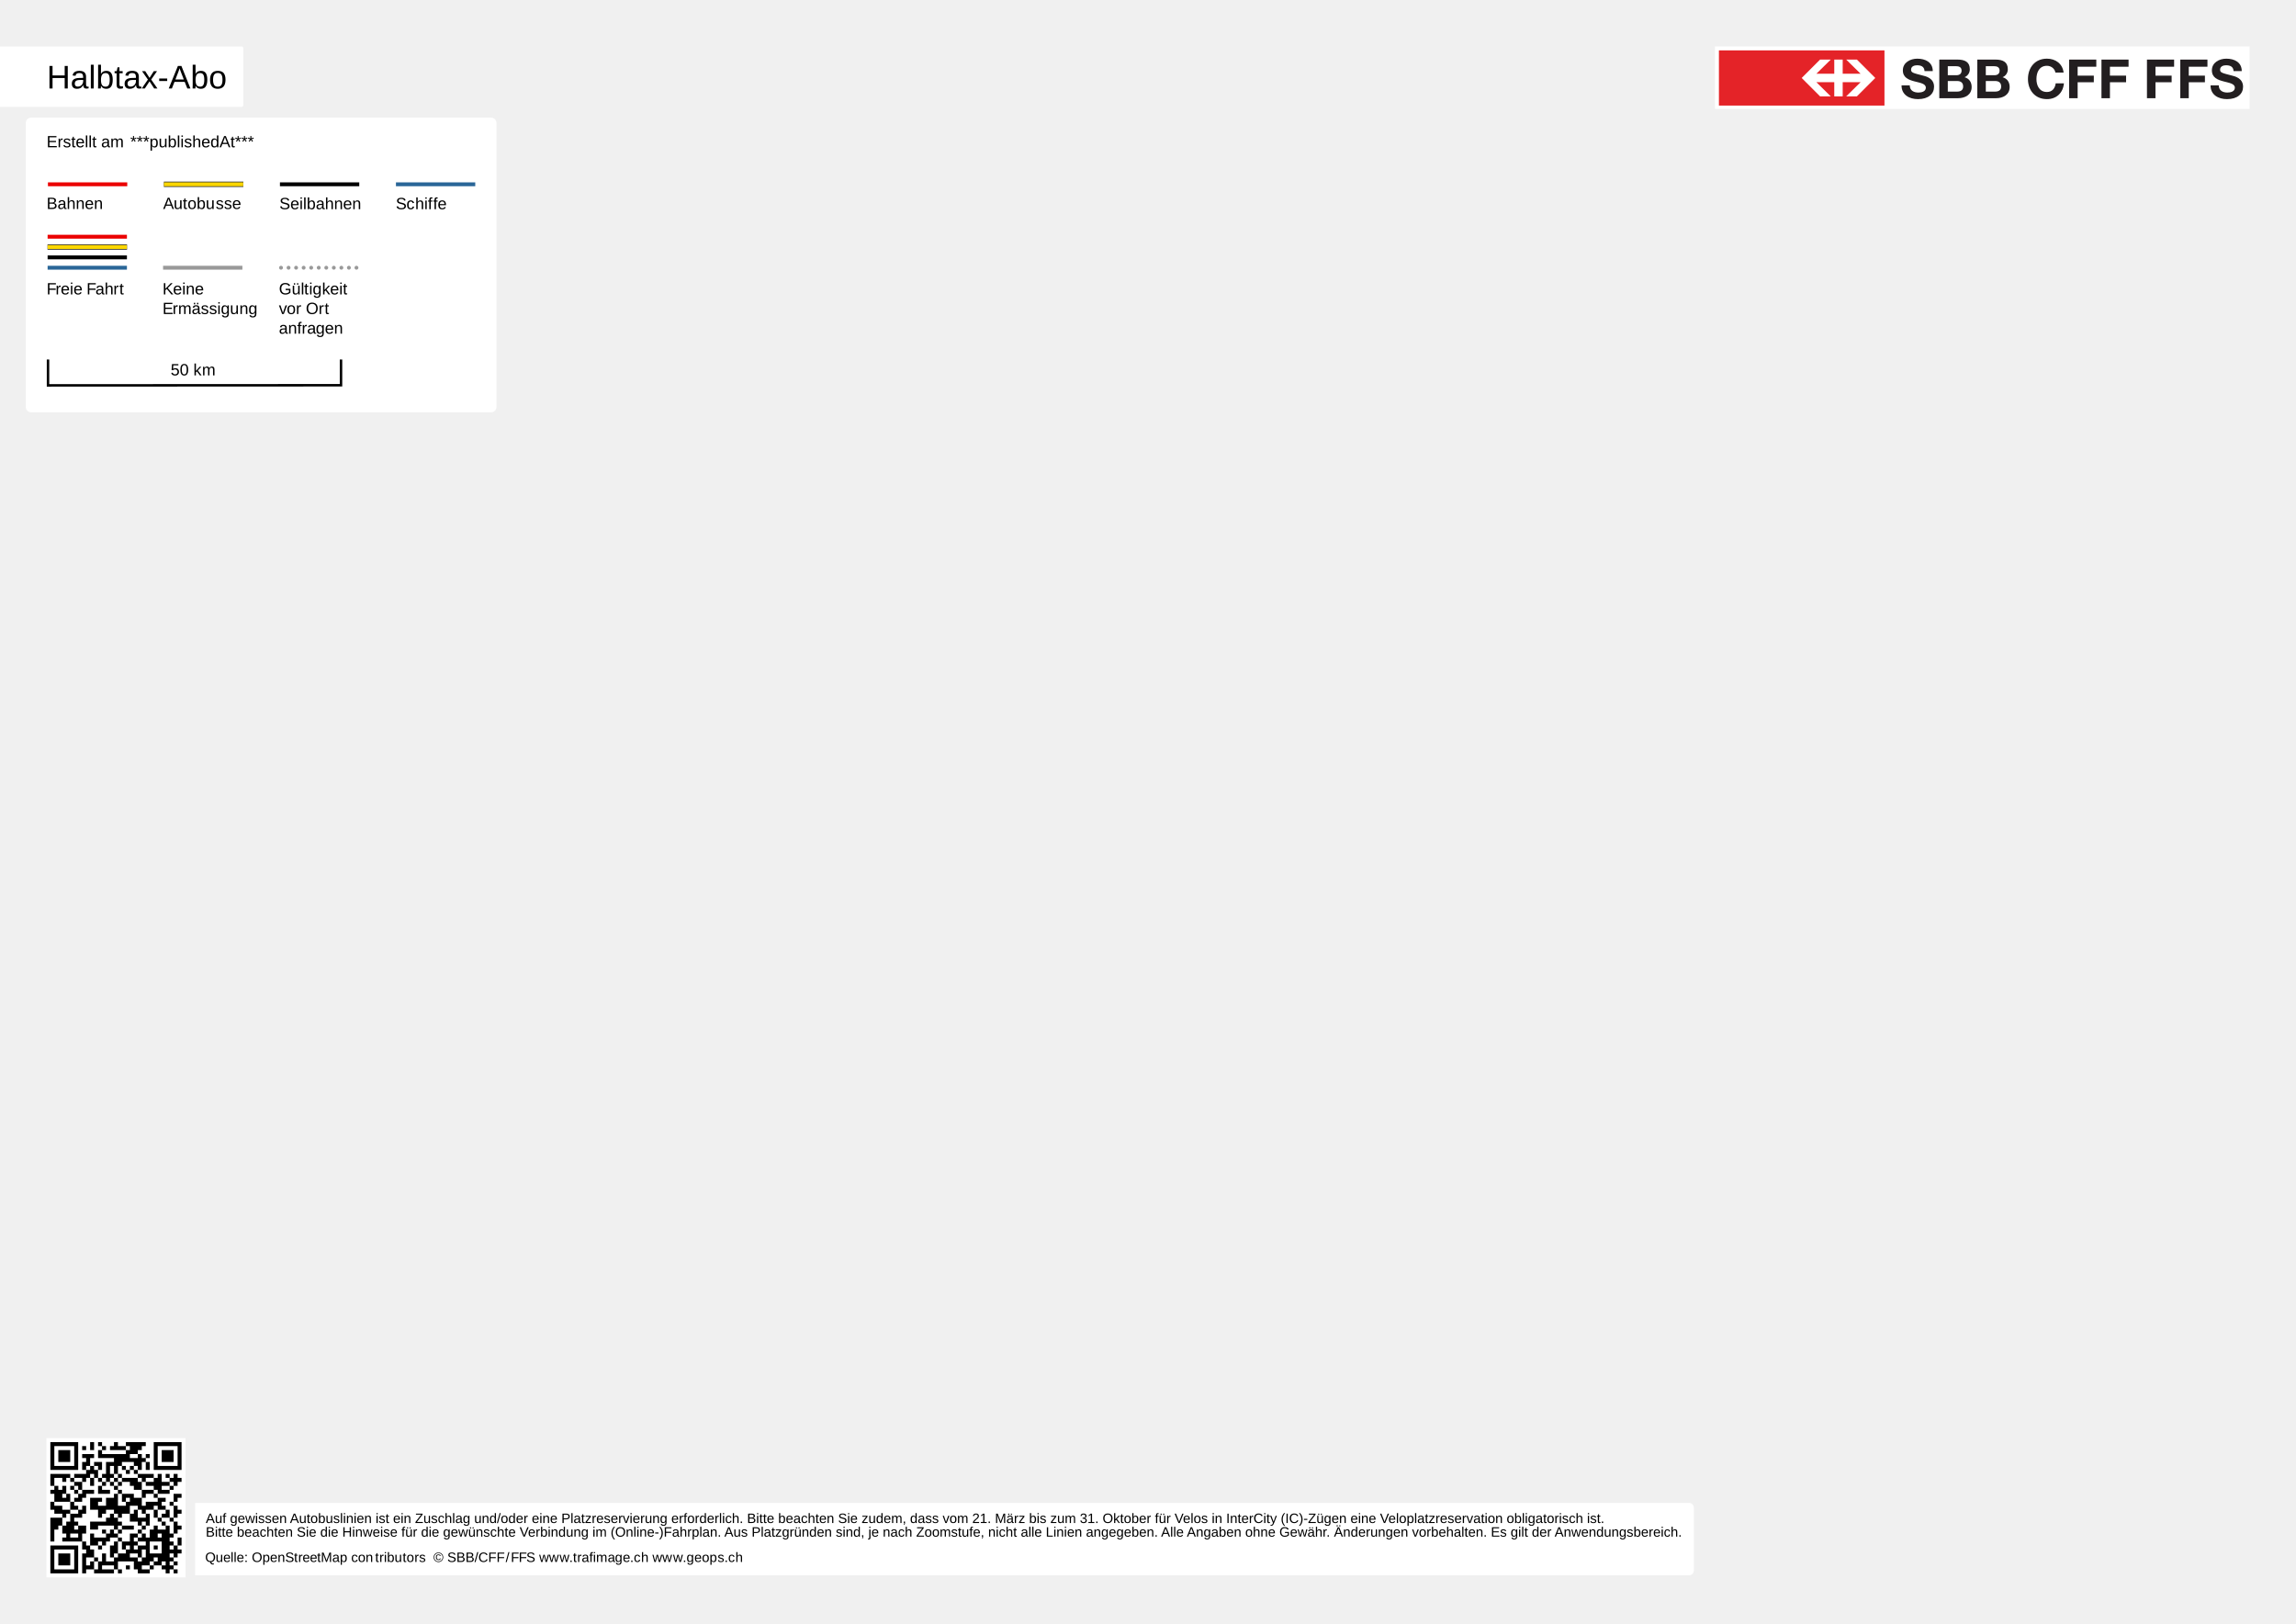
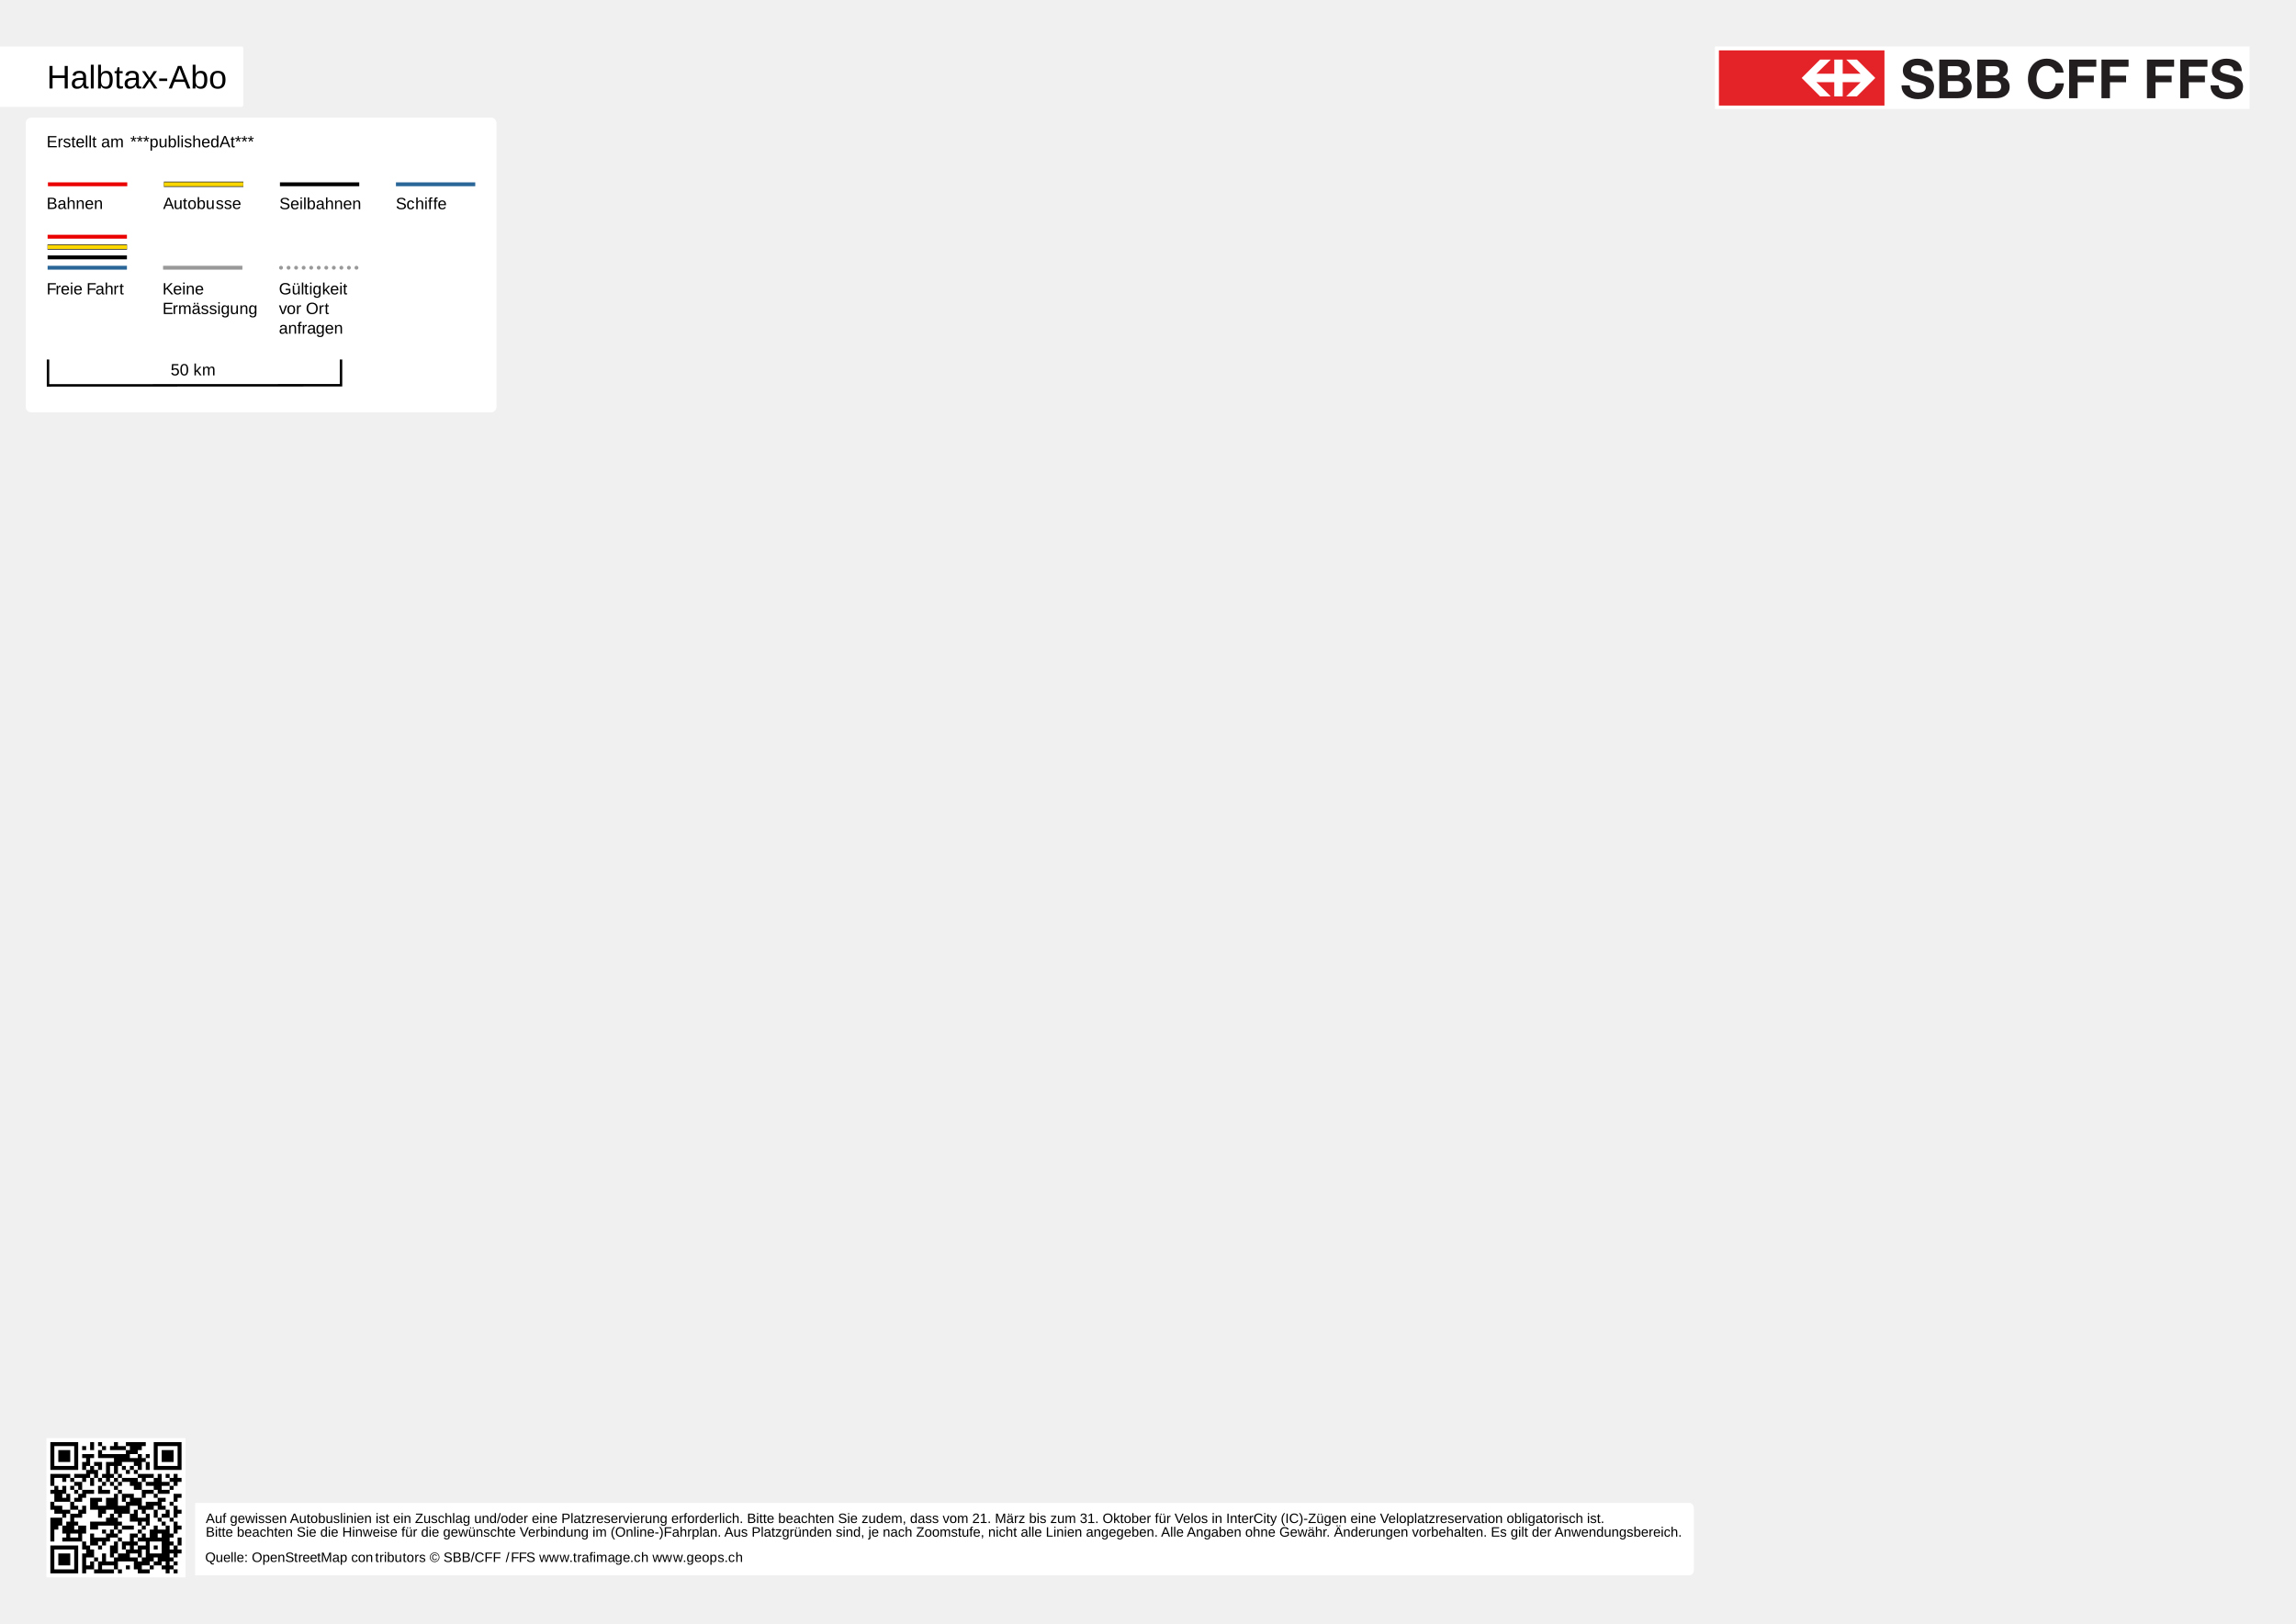
<svg xmlns="http://www.w3.org/2000/svg" id="a4" width="297mm" height="210mm" version="1.1" viewBox="0 0 841.89 595.276">
  <path id="rect2" d="M0 0h841.89v595.276H0z" style="fill:none;stroke-width:0" />
  <g id="rand" transform="translate(-1.5)">
    <path id="rect1034" d="M73.058 551h547.88c.91 0 1.646.816 1.646 1.823v22.881c0 1.007-.737 1.823-1.646 1.823H73.058Z" style="fill:#fff;stroke-width:0" />
-     <text xml:space="preserve" id="text20852" x="76.944" y="558.357" style="font-size:5px;line-height:1;font-family:SBBWeb-Roman,&quot;SBB Web&quot;,Arial,&quot;SBB Web&quot;">
+     <text id="text20852" x="76.944" y="558.357" xml:space="preserve" style="font-size:5px;line-height:1;font-family:SBBWeb-Roman,&quot;SBB Web&quot;,Arial,&quot;SBB Web&quot;">
      <tspan id="tspan20850" x="76.944" y="558.357" style="stroke-width:.75">Auf gewissen Autobuslinien ist ein Zuschlag und/oder eine Platzreservierung erforderlich. Bitte beachten Sie zudem, dass vom 21. März bis zum 31. Oktober für Velos in InterCity (IC)-Zügen eine Veloplatzreservation obligatorisch ist.</tspan>
      <tspan id="tspan20854" x="76.944" y="563.357" style="stroke-width:.75">Bitte beachten Sie die Hinweise für die gewünschte Verbindung im (Online-)Fahrplan. Aus Platzgründen sind, je nach Zoomstufe, nicht alle Linien angegeben. Alle Angaben ohne Gewähr. Änderungen vorbehalten. Es gilt der Anwendungsbereich.</tspan>
    </text>
    <text id="text493" x="76.722" y="572.645" style="font-size:5px;font-family:SBBWeb-Roman,&quot;SBB Web&quot;,Arial,&quot;SBB Web&quot;;isolation:isolate">
      <tspan id="tspan411" x="76.722" y="572.645" style="letter-spacing:.007em">Q</tspan>
      <tspan id="tspan413" x="80.555" y="572.645" style="letter-spacing:-0em">u</tspan>
      <tspan id="tspan415" x="83.335" y="572.645" style="letter-spacing:.003em">e</tspan>
      <tspan id="tspan417" x="86.034" y="572.645" style="letter-spacing:-0em">ll</tspan>
      <tspan id="tspan419" x="88.255" y="572.645" style="letter-spacing:.02em">e</tspan>
      <tspan id="tspan421" x="91.041" y="572.645" style="letter-spacing:0em">: OpenS</tspan>
      <tspan id="tspan423" x="109.289" y="572.645" style="letter-spacing:-.008em">t</tspan>
      <tspan id="tspan425" x="110.822" y="572.645" style="letter-spacing:-.014em">r</tspan>
      <tspan id="tspan427" x="112.416" y="572.645">e</tspan>
      <tspan id="tspan429" x="115.101" y="572.645" style="letter-spacing:-.008em">e</tspan>
      <tspan id="tspan431" x="117.748" y="572.645" style="letter-spacing:-0em">tMap con</tspan>
      <tspan id="tspan433" x="139.048" y="572.645" style="letter-spacing:-.008em">t</tspan>
      <tspan id="tspan435" x="140.582" y="572.645" style="letter-spacing:.002em">r</tspan>
      <tspan id="tspan437" x="142.257" y="572.645">ibu</tspan>
      <tspan id="tspan439" x="149.113" y="572.645" style="letter-spacing:-.022em">t</tspan>
      <tspan id="tspan441" x="150.575" y="572.645">o</tspan>
      <tspan id="tspan443" x="153.446" y="572.645" style="letter-spacing:.006em">r</tspan>
-       <tspan xml:space="preserve" id="tspan445" x="155.14" y="572.645">s  © SBB/CFF</tspan>
+       <tspan id="tspan445" x="155.14" y="572.645" xml:space="preserve">s © SBB/CFF</tspan>
      <tspan id="tspan447" x="186.916" y="572.645" style="letter-spacing:.046em">/</tspan>
      <tspan id="tspan449" x="188.812" y="572.645">F</tspan>
      <tspan id="tspan451" x="191.683" y="572.645" style="letter-spacing:-.018em">F</tspan>
      <tspan id="tspan453" x="194.466" y="572.645" style="letter-spacing:0em">S ww</tspan>
      <tspan id="tspan455" x="206.673" y="572.645" style="letter-spacing:-.052em">w</tspan>
      <tspan id="tspan457" x="210.201" y="572.645" style="letter-spacing:0em">.</tspan>
      <tspan id="tspan459" x="211.59" y="572.645" style="letter-spacing:-.008em">t</tspan>
      <tspan id="tspan461" x="213.124" y="572.645" style="letter-spacing:-.004em">r</tspan>
      <tspan id="tspan463" x="214.771" y="572.645">aﬁm</tspan>
      <tspan id="tspan465" x="224.312" y="572.645" style="letter-spacing:-.004em">a</tspan>
      <tspan id="tspan467" x="226.978" y="572.645" style="letter-spacing:-.001em">g</tspan>
      <tspan id="tspan469" x="229.845" y="572.645" style="letter-spacing:-.008em">e</tspan>
      <tspan id="tspan471" x="232.492" y="572.645">.</tspan>
      <tspan id="tspan473" x="233.88" y="572.645" style="letter-spacing:-.004em">c</tspan>
      <tspan id="tspan475" x="236.548" y="572.645">h ww</tspan>
      <tspan id="tspan477" x="248.296" y="572.645" style="letter-spacing:-.052em">w</tspan>
      <tspan id="tspan479" x="251.825" y="572.645" style="letter-spacing:0em">.</tspan>
      <tspan id="tspan481" x="253.214" y="572.645" style="letter-spacing:-.001em">g</tspan>
      <tspan id="tspan483" x="256.08" y="572.645">eop</tspan>
      <tspan id="tspan485" x="264.601" y="572.645" style="letter-spacing:-.003em">s</tspan>
      <tspan id="tspan487" x="267.088" y="572.645">.</tspan>
      <tspan id="tspan489" x="268.478" y="572.645" style="letter-spacing:-.004em">c</tspan>
      <tspan id="tspan491" x="271.146" y="572.645">h</tspan>
    </text>
  </g>
  <g id="qr-code">
    <path id="rect23865" d="M17.008 527.244h51.024v51.024H17.008z" style="fill:#fff;stroke-width:0" />
    <path id="path23867" d="M18.466 528.702h1.458v1.458h-1.458zm1.458 0h1.457v1.458h-1.457zm1.457 0h1.458v1.458h-1.458zm1.458 0h1.458v1.458h-1.458zm1.458 0h1.458v1.458h-1.458zm1.458 0h1.458v1.458h-1.458zm1.458 0h1.457v1.458h-1.457zm5.83 0h1.459v1.458h-1.458zm2.917 0h1.457v1.458H35.96zm5.83 0h1.459v1.458H41.79zm4.374 0h1.458v1.458h-1.458zm1.458 0h1.458v1.458h-1.458zm1.458 0h1.458v1.458H49.08zm1.458 0h1.458v1.458h-1.458Zm1.458 0h1.457v1.458h-1.457zm4.373 0h1.458v1.458h-1.458zm1.458 0h1.458v1.458h-1.458zm1.458 0h1.457v1.458h-1.457Zm1.457 0H62.2v1.458h-1.458zm1.458 0h1.458v1.458H62.2zm1.458 0h1.458v1.458h-1.458zm1.458 0h1.458v1.458h-1.458zm-46.65 1.458h1.458v1.458h-1.458zm8.747 0h1.457v1.458h-1.457zm2.915 0h1.458v1.458h-1.458zm2.916 0h1.458v1.458h-1.458zm4.373 0h1.458v1.458h-1.458zm2.916 0h1.458v1.458h-1.458zm1.458 0h1.458v1.458H41.79zm1.458 0h1.457v1.458H43.25zm1.457 0h1.458v1.458h-1.458zm2.916 0h1.458v1.458h-1.458zm1.458 0h1.458v1.458H49.08zm1.458 0h1.458v1.458h-1.458Zm5.831 0h1.458v1.458h-1.458zm8.747 0h1.458v1.458h-1.458zm-46.65 1.458h1.458v1.457h-1.458zm2.915 0h1.458v1.457h-1.458zm1.458 0h1.458v1.457h-1.458zm1.458 0h1.458v1.457h-1.458zm2.916 0h1.457v1.457h-1.457zm8.747 0h1.457v1.457H35.96zm10.204 0h1.458v1.457h-1.458zm1.458 0h1.458v1.457h-1.458zm1.458 0h1.458v1.457H49.08zm7.289 0h1.458v1.457h-1.458zm2.916 0h1.457v1.457h-1.457Zm1.457 0H62.2v1.457h-1.458zm1.458 0h1.458v1.457H62.2zm2.916 0h1.458v1.457h-1.458zm-46.65 1.457h1.458v1.458h-1.458zm2.915 0h1.458v1.458h-1.458zm1.458 0h1.458v1.458h-1.458zm1.458 0h1.458v1.458h-1.458zm2.916 0h1.457v1.458h-1.457zm2.915 0h1.458v1.458h-1.458zm1.458 0h1.458v1.458h-1.458zm1.458 0h1.458v1.458h-1.458zm2.916 0h1.457v1.458H35.96zm1.457 0h1.458v1.458h-1.458zm1.458 0h1.458v1.458h-1.458zm1.458 0h1.458v1.458h-1.458zm1.458 0h1.458v1.458H41.79zm1.458 0h1.457v1.458H43.25zm1.457 0h1.458v1.458h-1.458zm1.458 0h1.458v1.458h-1.458zm4.374 0h1.458v1.458h-1.458Zm2.915 0h1.458v1.458h-1.458zm2.916 0h1.458v1.458h-1.458zm2.916 0h1.457v1.458h-1.457Zm1.457 0H62.2v1.458h-1.458zm1.458 0h1.458v1.458H62.2zm2.916 0h1.458v1.458h-1.458zm-46.65 1.458h1.458v1.458h-1.458zm2.915 0h1.458v1.458h-1.458zm1.458 0h1.458v1.458h-1.458zm1.458 0h1.458v1.458h-1.458zm2.916 0h1.457v1.458h-1.457zm4.373 0h1.458v1.458h-1.458zm10.205 0h1.458v1.458H41.79zm1.458 0h1.457v1.458H43.25zm1.457 0h1.458v1.458h-1.458zm1.458 0h1.458v1.458h-1.458zm1.458 0h1.458v1.458h-1.458zm1.458 0h1.458v1.458H49.08zm1.458 0h1.458v1.458h-1.458Zm1.458 0h1.457v1.458h-1.457zm4.373 0h1.458v1.458h-1.458zm2.916 0h1.457v1.458h-1.457Zm1.457 0H62.2v1.458h-1.458zm1.458 0h1.458v1.458H62.2zm2.916 0h1.458v1.458h-1.458Zm-46.65 1.458h1.458v1.458h-1.458zm8.747 0h1.457v1.458h-1.457zm2.915 0h1.458v1.458h-1.458zm1.458 0h1.458v1.458h-1.458zm2.916 0h1.458v1.458h-1.458Zm1.458 0h1.457v1.458H35.96zm2.915 0h1.458v1.458h-1.458zm1.458 0h1.458v1.458h-1.458zm1.458 0h1.458v1.458H41.79zm1.458 0h1.457v1.458H43.25zm5.83 0h1.459v1.458H49.08zm1.459 0h1.458v1.458h-1.458Zm2.915 0h1.458v1.458h-1.458zm2.916 0h1.458v1.458h-1.458zm8.747 0h1.458v1.458h-1.458zm-46.65 1.458h1.458v1.458h-1.458zm1.458 0h1.457v1.458h-1.457zm1.457 0h1.458v1.458h-1.458zm1.458 0h1.458v1.458h-1.458zm1.458 0h1.458v1.458h-1.458zm1.458 0h1.458v1.458h-1.458zm1.458 0h1.457v1.458h-1.457zm2.915 0h1.458v1.458h-1.458zm2.916 0h1.458v1.458h-1.458zm2.916 0h1.457v1.458H35.96zm2.915 0h1.458v1.458h-1.458zm2.916 0h1.458v1.458H41.79zm2.915 0h1.458v1.458h-1.458zm2.916 0h1.458v1.458h-1.458zm2.916 0h1.458v1.458h-1.458Zm2.915 0h1.458v1.458h-1.458zm2.916 0h1.458v1.458h-1.458zm1.458 0h1.458v1.458h-1.458zm1.458 0h1.457v1.458h-1.457Zm1.457 0H62.2v1.458h-1.458zm1.458 0h1.458v1.458H62.2zm1.458 0h1.458v1.458h-1.458zm1.458 0h1.458v1.458h-1.458zm-33.53 1.458h1.458v1.457h-1.458zm1.458 0h1.458v1.457h-1.458zm1.458 0h1.458v1.457h-1.458Zm4.373 0h1.458v1.457h-1.458zm2.916 0h1.458v1.457H41.79zm4.373 0h1.458v1.457h-1.458zm2.916 0h1.458v1.457H49.08zm-30.614 1.457h1.458v1.458h-1.458zm1.458 0h1.457v1.458h-1.457zm1.457 0h1.458v1.458h-1.458zm1.458 0h1.458v1.458h-1.458zm1.458 0h1.458v1.458h-1.458zm2.916 0h1.457v1.458h-1.457zm1.457 0h1.458v1.458H28.67zm1.458 0h1.458v1.458h-1.458zm1.458 0h1.458v1.458h-1.458zm2.916 0h1.458v1.458h-1.458Zm2.915 0h1.458v1.458h-1.458zm1.458 0h1.458v1.458h-1.458zm1.458 0h1.458v1.458h-1.458zm2.916 0h1.457v1.458H43.25zm7.289 0h1.458v1.458h-1.458Zm1.458 0h1.457v1.458h-1.457zm1.457 0h1.458v1.458h-1.458zm1.458 0h1.458v1.458h-1.458zm2.916 0h1.458v1.458h-1.458zm2.915 0H62.2v1.458h-1.458zm2.916 0h1.458v1.458h-1.458zm-45.192 1.458h1.458v1.458h-1.458zm4.373 0h1.458v1.458h-1.458zm2.916 0h1.458v1.458h-1.458zm4.373 0h1.458v1.458h-1.458zm2.916 0h1.458v1.458h-1.458zm2.916 0h1.457v1.458H35.96zm2.915 0h1.458v1.458h-1.458zm2.916 0h1.458v1.458H41.79zm2.915 0h1.458v1.458h-1.458zm1.458 0h1.458v1.458h-1.458zm1.458 0h1.458v1.458h-1.458zm1.458 0h1.458v1.458H49.08zm2.916 0h1.457v1.458h-1.457zm4.373 0h1.458v1.458h-1.458zm1.458 0h1.458v1.458h-1.458zm4.373 0h1.458v1.458H62.2zm1.458 0h1.458v1.458h-1.458zm1.458 0h1.458v1.458h-1.458zm-46.65 1.458h1.458v1.458h-1.458zm8.747 0h1.457v1.458h-1.457zm1.457 0h1.458v1.458H28.67zm4.374 0h1.458v1.458h-1.458zm4.373 0h1.458v1.458h-1.458zm2.916 0h1.458v1.458h-1.458zm2.916 0h1.457v1.458H43.25zm4.373 0h1.458v1.458h-1.458zm1.458 0h1.458v1.458H49.08zm1.458 0h1.458v1.458h-1.458Zm2.915 0h1.458v1.458h-1.458zm1.458 0h1.458v1.458h-1.458zm1.458 0h1.458v1.458h-1.458zm1.458 0h1.458v1.458h-1.458zm1.458 0h1.457v1.458h-1.457Zm1.457 0H62.2v1.458h-1.458zm2.916 0h1.458v1.458h-1.458zm-43.734 1.458h1.457v1.458h-1.457zm2.915 0h1.458v1.458h-1.458zm2.916 0h1.458v1.458h-1.458zm2.915 0h1.458v1.458H28.67zm7.29 0h1.457v1.458H35.96zm5.83 0h1.459v1.458H41.79zm7.29 0h1.458v1.458H49.08zm1.458 0h1.458v1.458h-1.458Zm5.831 0h1.458v1.458h-1.458zm1.458 0h1.458v1.458h-1.458zm4.373 0h1.458v1.458H62.2zm-43.734 1.458h1.458v1.458h-1.458zm1.458 0h1.457v1.458h-1.457zm1.457 0h1.458v1.458h-1.458zm1.458 0h1.458v1.458h-1.458zm4.374 0h1.457v1.458h-1.457zm2.915 0h1.458v1.458h-1.458zm1.458 0h1.458v1.458h-1.458zm1.458 0h1.458v1.458h-1.458zm2.916 0h1.457v1.458H35.96zm1.457 0h1.458v1.458h-1.458zm1.458 0h1.458v1.458h-1.458zm4.374 0h1.457v1.458H43.25zm8.747 0h1.457v1.458h-1.457zm1.457 0h1.458v1.458h-1.458zm1.458 0h1.458v1.458h-1.458zm2.916 0h1.458v1.458h-1.458zm1.458 0h1.457v1.458h-1.457Zm1.457 0H62.2v1.458h-1.458zm-40.818 1.458h1.457v1.457h-1.457zm1.457 0h1.458v1.457h-1.458zm2.916 0h1.458v1.457h-1.458zm4.373 0h1.458v1.457H28.67zm1.458 0h1.458v1.457h-1.458zm11.663 0h1.458v1.457H41.79zm2.915 0h1.458v1.457h-1.458zm1.458 0h1.458v1.457h-1.458zm1.458 0h1.458v1.457h-1.458zm4.374 0h1.457v1.457h-1.457zm4.373 0h1.458v1.457h-1.458zm7.29 0h1.457v1.457h-1.458zm1.457 0h1.458v1.457h-1.458zm-45.192 1.457h1.457v1.458h-1.457zm1.457 0h1.458v1.458h-1.458zm1.458 0h1.458v1.458h-1.458zm1.458 0h1.458v1.458h-1.458zm2.916 0h1.457v1.458h-1.457zm1.457 0h1.458v1.458H28.67zm4.374 0h1.458v1.458h-1.458zm1.458 0h1.458v1.458h-1.458Zm1.458 0h1.457v1.458H35.96zm2.915 0h1.458v1.458h-1.458zm1.458 0h1.458v1.458h-1.458zm1.458 0h1.458v1.458H41.79zm2.915 0h1.458v1.458h-1.458zm2.916 0h1.458v1.458h-1.458zm1.458 0h1.458v1.458H49.08zm1.458 0h1.458v1.458h-1.458Zm7.289 0h1.458v1.458h-1.458zm1.458 0h1.457v1.458h-1.457Zm4.373 0h1.458v1.458h-1.458zm-45.192 1.458h1.458v1.458h-1.458zm7.289 0h1.458v1.458h-1.458zm7.289 0h1.458v1.458h-1.458zm1.458 0h1.458v1.458h-1.458Zm4.373 0h1.458v1.458h-1.458zm1.458 0h1.458v1.458h-1.458zm1.458 0h1.458v1.458H41.79zm4.373 0h1.458v1.458h-1.458zm1.458 0h1.458v1.458h-1.458zm1.458 0h1.458v1.458H49.08zm1.458 0h1.458v1.458h-1.458Zm2.915 0h1.458v1.458h-1.458zm1.458 0h1.458v1.458h-1.458zm1.458 0h1.458v1.458h-1.458zm1.458 0h1.458v1.458h-1.458zm4.373 0h1.458v1.458H62.2Zm-43.734 1.458h1.458v1.458h-1.458zm1.458 0h1.457v1.458h-1.457zm1.457 0h1.458v1.458h-1.458zm4.374 0h1.458v1.458h-1.458zm1.458 0h1.457v1.458h-1.457zm2.915 0h1.458v1.458h-1.458zm2.916 0h1.458v1.458h-1.458zm1.458 0h1.458v1.458h-1.458Zm1.458 0h1.457v1.458H35.96zm1.457 0h1.458v1.458h-1.458zm1.458 0h1.458v1.458h-1.458zm1.458 0h1.458v1.458h-1.458zm1.458 0h1.458v1.458H41.79zm1.458 0h1.457v1.458H43.25zm1.457 0h1.458v1.458h-1.458zm1.458 0h1.458v1.458h-1.458zm4.374 0h1.458v1.458h-1.458Zm1.458 0h1.457v1.458h-1.457zm1.457 0h1.458v1.458h-1.458zm1.458 0h1.458v1.458h-1.458zm2.916 0h1.458v1.458h-1.458zm1.458 0h1.457v1.458h-1.457Zm4.373 0h1.458v1.458h-1.458zm-43.734 1.458h1.457v1.458h-1.457zm1.457 0h1.458v1.458h-1.458zm1.458 0h1.458v1.458h-1.458zm1.458 0h1.458v1.458h-1.458zm4.373 0h1.458v1.458H28.67zm1.458 0h1.458v1.458h-1.458zm5.832 0h1.457v1.458H35.96zm1.457 0h1.458v1.458h-1.458zm4.374 0h1.458v1.458H41.79zm1.458 0h1.457v1.458H43.25zm1.457 0h1.458v1.458h-1.458zm1.458 0h1.458v1.458h-1.458zm2.916 0h1.458v1.458H49.08zm2.916 0h1.457v1.458h-1.457zm4.373 0h1.458v1.458h-1.458zm4.373 0H62.2v1.458h-1.458zm2.916 0h1.458v1.458h-1.458zm1.458 0h1.458v1.458h-1.458zm-42.277 1.458h1.458v1.457h-1.458zm2.916 0h1.458v1.457h-1.458zm1.458 0h1.457v1.457h-1.457zm1.457 0h1.458v1.457H28.67zm7.29 0h1.457v1.457H35.96zm4.373 0h1.458v1.457h-1.458zm2.916 0h1.457v1.457H43.25zm4.373 0h1.458v1.457h-1.458zm1.458 0h1.458v1.457H49.08zm4.373 0h1.458v1.457h-1.458zm2.916 0h1.458v1.457h-1.458zm2.916 0h1.457v1.457h-1.457Zm1.457 0H62.2v1.457h-1.458zm2.916 0h1.458v1.457h-1.458zM18.466 556.4h1.458v1.458h-1.458zm1.458 0h1.457v1.458h-1.457zm1.457 0h1.458v1.458h-1.458zm4.374 0h1.458v1.458h-1.458zm13.12 0h1.458v1.458h-1.458zm1.458 0h1.458v1.458h-1.458zm1.458 0h1.458v1.458H41.79zm5.831 0h1.458v1.458h-1.458zm1.458 0h1.458v1.458H49.08zm1.458 0h1.458v1.458h-1.458Zm1.458 0h1.457v1.458h-1.457zm1.457 0h1.458v1.458h-1.458zm4.374 0h1.458v1.458h-1.458zm4.373 0h1.458v1.458H62.2zm-43.734 1.458h1.458v1.458h-1.458zm1.458 0h1.457v1.458h-1.457zm1.457 0h1.458v1.458h-1.458zm2.916 0h1.458v1.458h-1.458zm1.458 0h1.458v1.458h-1.458zm1.458 0h1.457v1.458h-1.457zm5.83 0h1.459v1.458h-1.458zm1.459 0h1.458v1.458h-1.458Zm1.458 0h1.457v1.458H35.96zm1.457 0h1.458v1.458h-1.458zm1.458 0h1.458v1.458h-1.458zm1.458 0h1.458v1.458h-1.458zm1.458 0h1.458v1.458H41.79zm1.458 0h1.457v1.458H43.25zm7.289 0h1.458v1.458h-1.458Zm2.915 0h1.458v1.458h-1.458zm5.832 0h1.457v1.458h-1.457Zm4.373 0h1.458v1.458h-1.458zm-45.192 1.458h1.458v1.458h-1.458zm1.458 0h1.457v1.458h-1.457zm2.915 0h1.458v1.458h-1.458zm1.458 0h1.458v1.458h-1.458zm1.458 0h1.458v1.458h-1.458zm2.915 0h1.458v1.458H28.67zm1.458 0h1.458v1.458h-1.458zm2.916 0h1.458v1.458h-1.458zm1.458 0h1.458v1.458h-1.458Zm7.289 0h1.458v1.458H41.79zm2.915 0h1.458v1.458h-1.458zm1.458 0h1.458v1.458h-1.458zm1.458 0h1.458v1.458h-1.458zm4.374 0h1.457v1.458h-1.457zm4.373 0h1.458v1.458h-1.458zm4.373 0H62.2v1.458h-1.458zm2.916 0h1.458v1.458h-1.458zm1.458 0h1.458v1.458h-1.458zm-46.65 1.458h1.458v1.458h-1.458zm4.373 0h1.458v1.458h-1.458zm1.458 0h1.458v1.458h-1.458zm1.458 0h1.458v1.458h-1.458zm1.458 0h1.457v1.458h-1.457zm1.457 0h1.458v1.458H28.67zm1.458 0h1.458v1.458h-1.458zm7.29 0h1.457v1.458h-1.458zm2.915 0h1.458v1.458h-1.458zm2.916 0h1.457v1.458H43.25zm7.289 0h1.458v1.458h-1.458Zm4.373 0h1.458v1.458h-1.458zm1.458 0h1.458v1.458h-1.458zm1.458 0h1.458v1.458h-1.458zm1.458 0h1.457v1.458h-1.457Zm1.457 0H62.2v1.458h-1.458zm2.916 0h1.458v1.458h-1.458zm-45.192 1.458h1.458v1.458h-1.458zm5.831 0h1.458v1.458h-1.458zm4.373 0h1.458v1.458H28.67zm4.374 0h1.458v1.458h-1.458zm5.831 0h1.458v1.458h-1.458zm1.458 0h1.458v1.458h-1.458zm1.458 0h1.458v1.458H41.79zm5.831 0h1.458v1.458h-1.458zm1.458 0h1.458v1.458H49.08zm2.916 0h1.457v1.458h-1.457zm2.915 0h1.458v1.458h-1.458zm1.458 0h1.458v1.458h-1.458zm2.916 0h1.457v1.458h-1.457Zm1.457 0H62.2v1.458h-1.458zm1.458 0h1.458v1.458H62.2zm-43.734 1.458h1.458v1.457h-1.458zm4.373 0h1.458v1.457h-1.458zm1.458 0h1.458v1.457h-1.458zm1.458 0h1.458v1.457h-1.458zm1.458 0h1.457v1.457h-1.457zm1.457 0h1.458v1.457H28.67zm4.374 0h1.458v1.457h-1.458zm1.458 0h1.458v1.457h-1.458Zm1.458 0h1.457v1.457H35.96zm1.457 0h1.458v1.457h-1.458zm1.458 0h1.458v1.457h-1.458zm4.374 0h1.457v1.457H43.25zm4.373 0h1.458v1.457h-1.458zm2.916 0h1.458v1.457h-1.458Zm1.458 0h1.457v1.457h-1.457zm1.457 0h1.458v1.457h-1.458zm1.458 0h1.458v1.457h-1.458zm1.458 0h1.458v1.457h-1.458zm1.458 0h1.458v1.457h-1.458zm1.458 0h1.457v1.457h-1.457Zm1.457 0H62.2v1.457h-1.458zm4.374 0h1.458v1.457h-1.458zm-34.988 1.457h1.458v1.458h-1.458zm2.916 0h1.458v1.458h-1.458zm1.458 0h1.458v1.458h-1.458Zm2.915 0h1.458v1.458h-1.458zm4.374 0h1.458v1.458H41.79zm2.915 0h1.458v1.458h-1.458zm1.458 0h1.458v1.458h-1.458zm1.458 0h1.458v1.458h-1.458zm1.458 0h1.458v1.458H49.08zm4.373 0h1.458v1.458h-1.458zm5.832 0h1.457v1.458h-1.457Zm1.457 0H62.2v1.458h-1.458zm1.458 0h1.458v1.458H62.2zm2.916 0h1.458v1.458h-1.458zm-46.65 1.458h1.458v1.458h-1.458zm1.458 0h1.457v1.458h-1.457zm1.457 0h1.458v1.458h-1.458zm1.458 0h1.458v1.458h-1.458zm1.458 0h1.458v1.458h-1.458zm1.458 0h1.458v1.458h-1.458zm1.458 0h1.457v1.458h-1.457zm2.915 0h1.458v1.458h-1.458zm1.458 0h1.458v1.458h-1.458zm4.374 0h1.457v1.458H35.96zm4.373 0h1.458v1.458h-1.458zm1.458 0h1.458v1.458H41.79zm2.915 0h1.458v1.458h-1.458zm2.916 0h1.458v1.458h-1.458zm2.916 0h1.458v1.458h-1.458Zm1.458 0h1.457v1.458h-1.457zm1.457 0h1.458v1.458h-1.458zm2.916 0h1.458v1.458h-1.458zm2.916 0h1.457v1.458h-1.457Zm1.457 0H62.2v1.458h-1.458zm2.916 0h1.458v1.458h-1.458zm-45.192 1.458h1.458v1.458h-1.458zm8.747 0h1.457v1.458h-1.457zm4.373 0h1.458v1.458h-1.458zm1.458 0h1.458v1.458h-1.458zm7.289 0h1.458v1.458h-1.458zm1.458 0h1.458v1.458H41.79zm4.373 0h1.458v1.458h-1.458zm1.458 0h1.458v1.458h-1.458zm1.458 0h1.458v1.458H49.08zm1.458 0h1.458v1.458h-1.458Zm2.915 0h1.458v1.458h-1.458zm5.832 0h1.457v1.458h-1.457Zm1.457 0H62.2v1.458h-1.458zm1.458 0h1.458v1.458H62.2zm1.458 0h1.458v1.458h-1.458zm1.458 0h1.458v1.458h-1.458zm-46.65 1.458h1.458v1.458h-1.458zm2.915 0h1.458v1.458h-1.458zm1.458 0h1.458v1.458h-1.458zm1.458 0h1.458v1.458h-1.458zm2.916 0h1.457v1.458h-1.457zm2.915 0h1.458v1.458h-1.458zm1.458 0h1.458v1.458h-1.458zm1.458 0h1.458v1.458h-1.458zm4.373 0h1.458v1.458h-1.458zm2.916 0h1.458v1.458h-1.458zm2.916 0h1.457v1.458H43.25zm1.457 0h1.458v1.458h-1.458zm1.458 0h1.458v1.458h-1.458zm4.374 0h1.458v1.458h-1.458Zm2.915 0h1.458v1.458h-1.458zm1.458 0h1.458v1.458h-1.458zm1.458 0h1.458v1.458h-1.458zm1.458 0h1.458v1.458h-1.458zm1.458 0h1.457v1.458h-1.457Zm1.457 0H62.2v1.458h-1.458zm2.916 0h1.458v1.458h-1.458zm-45.192 1.458h1.458v1.457h-1.458zm2.915 0h1.458v1.457h-1.458zm1.458 0h1.458v1.457h-1.458zm1.458 0h1.458v1.457h-1.458zm2.916 0h1.457v1.457h-1.457zm2.915 0h1.458v1.457h-1.458zm4.374 0h1.458v1.457h-1.458Zm2.915 0h1.458v1.457h-1.458zm4.374 0h1.458v1.457H41.79zm1.458 0h1.457v1.457H43.25zm1.457 0h1.458v1.457h-1.458zm1.458 0h1.458v1.457h-1.458zm1.458 0h1.458v1.457h-1.458zm1.458 0h1.458v1.457H49.08zm2.916 0h1.457v1.457h-1.457zm1.457 0h1.458v1.457h-1.458zm1.458 0h1.458v1.457h-1.458zm2.916 0h1.458v1.457h-1.458zm1.458 0h1.457v1.457h-1.457Zm1.457 0H62.2v1.457h-1.458zm1.458 0h1.458v1.457H62.2zm-43.734 1.457h1.458v1.458h-1.458zm2.915 0h1.458v1.458h-1.458zm1.458 0h1.458v1.458h-1.458zm1.458 0h1.458v1.458h-1.458zm2.916 0h1.457v1.458h-1.457zm2.915 0h1.458v1.458h-1.458zm2.916 0h1.458v1.458h-1.458zm2.916 0h1.457v1.458H35.96zm1.457 0h1.458v1.458h-1.458zm1.458 0h1.458v1.458h-1.458zm1.458 0h1.458v1.458h-1.458zm1.458 0h1.458v1.458H41.79zm7.289 0h1.458v1.458H49.08zm1.458 0h1.458v1.458h-1.458Zm1.458 0h1.457v1.458h-1.457zm1.457 0h1.458v1.458h-1.458zm2.916 0h1.458v1.458h-1.458zm1.458 0h1.458v1.458h-1.458zm2.915 0H62.2v1.458h-1.458zm2.916 0h1.458v1.458h-1.458zm-45.192 1.458h1.458v1.458h-1.458zm8.747 0h1.457v1.458h-1.457zm2.915 0h1.458v1.458h-1.458zm1.458 0h1.458v1.458h-1.458zm1.458 0h1.458v1.458h-1.458zm2.916 0h1.457v1.458H35.96zm5.83 0h1.459v1.458H41.79zm4.374 0h1.458v1.458h-1.458zm2.916 0h1.458v1.458H49.08zm1.458 0h1.458v1.458h-1.458Zm4.373 0h1.458v1.458h-1.458zm4.374 0h1.457v1.458h-1.457Zm1.457 0H62.2v1.458h-1.458zm1.458 0h1.458v1.458H62.2zm-43.734 1.458h1.458v1.458h-1.458zm1.458 0h1.457v1.458h-1.457zm1.457 0h1.458v1.458h-1.458zm1.458 0h1.458v1.458h-1.458zm1.458 0h1.458v1.458h-1.458zm1.458 0h1.458v1.458h-1.458zm1.458 0h1.457v1.458h-1.457zm2.915 0h1.458v1.458h-1.458zm4.374 0h1.458v1.458h-1.458Zm1.458 0h1.457v1.458H35.96zm1.457 0h1.458v1.458h-1.458zm1.458 0h1.458v1.458h-1.458zm1.458 0h1.458v1.458h-1.458zm2.916 0h1.457v1.458H43.25zm7.289 0h1.458v1.458h-1.458Zm1.458 0h1.457v1.458h-1.457zm1.457 0h1.458v1.458h-1.458zm7.29 0H62.2v1.458h-1.458zm2.915 0h1.458v1.458h-1.458z" style="stroke-width:0" />
  </g>
  <g id="sbb">
    <path id="rect22814" d="M628.838 17.008h196.044v22.94H628.838z" style="fill:#fff;stroke-width:0" />
    <path id="rect397399" d="M630.289 18.258h192.107v20.659H630.289z" style="fill:#fff;stroke-width:0" />
    <path id="path2879" d="M630.289 38.704h60.702V18.47h-60.702v20.234Z" style="fill:#e42328;stroke-width:0" />
    <path id="path2881" d="M666.02 27.039h6.563v-5.196h3.092v5.196h6.563l-5.28-5.196h3.918l6.745 6.744-6.745 6.745h-3.921l5.28-5.196h-6.56v5.196h-3.092v-5.196h-6.563l5.28 5.196h-3.916l-6.745-6.744 6.745-6.745h3.917" style="fill:#fff;stroke-width:0" />
    <path id="path2883" d="M697.255 31.303c-.039 3.492 2.896 5.04 6.03 5.04 3.848 0 5.891-1.944 5.891-4.544 0-3.211-3.173-3.866-4.205-4.122-3.55-.914-4.224-1.053-4.224-2.142 0-1.19 1.149-1.606 2.143-1.606 1.487 0 2.698.435 2.796 2.142h3.015c0-3.272-2.717-4.56-5.672-4.56-2.559 0-5.296 1.388-5.296 4.285 0 2.658 2.122 3.471 4.226 4.025 2.082.555 4.203.814 4.203 2.34 0 1.448-1.666 1.766-2.757 1.766-1.666 0-3.133-.735-3.133-2.62" style="fill:#221e20;stroke-width:0" />
    <path id="path2885" d="M714.21 24.264h2.916c1.11 0 2.143.277 2.143 1.626 0 1.19-.814 1.686-1.904 1.686h-3.154v-3.312Zm-3.113 11.74h6.862c2.559 0 5-1.229 5-4.105 0-1.765-.875-3.094-2.6-3.59a3.106 3.106 0 0 0 1.925-2.956c0-2.637-1.825-3.51-4.523-3.51h-6.664v14.162Zm3.114-6.307h3.39c1.329 0 2.241.577 2.241 2.024 0 1.466-1.07 1.864-2.3 1.864h-3.33" style="fill:#221e20;fill-rule:evenodd;stroke-width:0" />
    <path id="path2887" d="M728.148 24.264h2.916c1.11 0 2.142.277 2.142 1.626 0 1.19-.813 1.686-1.904 1.686h-3.154v-3.312Zm-3.113 11.74h6.861c2.56 0 4.998-1.229 4.998-4.105 0-1.765-.872-3.094-2.598-3.59a3.106 3.106 0 0 0 1.923-2.956c0-2.637-1.823-3.51-4.52-3.51h-6.664v14.162Zm3.115-6.307h3.39c1.33 0 2.242.577 2.242 2.024 0 1.466-1.07 1.864-2.3 1.864h-3.331" style="fill:#221e20;fill-rule:evenodd;stroke-width:0" />
    <path id="path2889" d="M756.674 26.603c-.377-3.272-2.994-5.096-6.108-5.096-4.384 0-6.961 3.273-6.961 7.476 0 4.086 2.577 7.359 6.96 7.359 3.472 0 5.91-2.26 6.228-5.792h-3.016c-.237 1.865-1.308 3.173-3.211 3.173-2.797 0-3.85-2.38-3.85-4.74 0-2.48 1.054-4.86 3.85-4.86 1.545 0 2.896 1.071 3.094 2.479" style="fill:#221e20;stroke-width:0" />
    <path id="path2891" d="M758.71 36.005h3.114v-5.851h5.93v-2.42h-5.93v-3.272h6.842v-2.617h-9.956" style="fill:#221e20;stroke-width:0" />
    <path id="path2893" d="M770.56 36.005h3.104v-5.851h5.924v-2.42h-5.926v-3.272h6.835v-2.617h-9.938" style="fill:#221e20;stroke-width:0" />
    <path id="path2895" d="M787.241 36.005h3.122v-5.851h5.924v-2.42h-5.924v-3.272h6.834v-2.617h-9.956" style="fill:#221e20;stroke-width:0" />
    <path id="path2897" d="M799.464 36.005h3.105v-5.851h5.924v-2.42h-5.924v-3.272h6.852v-2.617h-9.957" style="fill:#221e20;stroke-width:0" />
    <path id="path2899" d="M810.562 31.303c-.035 3.492 2.89 5.04 6.031 5.04 3.854 0 5.888-1.944 5.888-4.544 0-3.211-3.176-3.866-4.193-4.122-3.55-.914-4.228-1.053-4.228-2.142 0-1.19 1.141-1.606 2.142-1.606 1.48 0 2.695.435 2.801 2.142h2.998c0-3.272-2.712-4.56-5.656-4.56-2.57 0-5.3 1.388-5.3 4.285 0 2.658 2.123 3.471 4.23 4.025 2.07.555 4.192.814 4.192 2.34 0 1.448-1.659 1.766-2.747 1.766-1.678 0-3.14-.735-3.14-2.62" style="fill:#221e20;stroke-width:0" />
  </g>
  <g id="title">
    <path id="path513" d="M88.763 39.187H.001V17.04h88.762a.45.816 0 0 1 .45.816V38.37c0 .45-.202.816-.45.816z" style="fill:#fff;stroke-width:0" />
    <text id="text735" style="font-style:normal;font-variant:normal;font-weight:400;font-stretch:normal;font-size:12px;font-family:SBBWeb-Light,&quot;SBB Web&quot;,Arial,&quot;SBB Web&quot;;-inkscape-font-specification:&quot;SBBWeb-Light, SBB Web, Arial, SBB Web, Normal&quot;;font-variant-ligatures:normal;font-variant-caps:normal;font-variant-numeric:normal;font-variant-east-asian:normal;isolation:isolate" transform="translate(17.157 32.43)">
      <tspan id="tspan5646" x="0" y="0">Halbtax-Abo</tspan>
    </text>
  </g>
  <g id="legend" transform="translate(0 -34.5)">
    <rect id="rect426128-0-8-3-9-2" width="172.59" height="108.03" x="9.457" y="77.632" rx="1.984" ry="1.922" style="fill:#fff;stroke-width:0" />
    <g id="scaleline" transform="translate(0 -6)">
      <text id="text745" style="font-size:6px;font-family:SBBWeb-Roman,&quot;SBB Web&quot;,Arial,&quot;SBB Web&quot;;isolation:isolate" transform="translate(62.56 178.12)">
        <tspan id="tspan739" x="0" y="0">50</tspan>
        <tspan id="tspan741" x="8.341" y="0" style="letter-spacing:.003em">k</tspan>
        <tspan id="tspan743" x="11.476" y="0">m</tspan>
      </text>
      <path id="path1881" d="M125.04 172.298v9.44l-107.434.052v-9.494" style="fill:none;stroke:#000;stroke-width:.903px;stroke-miterlimit:3" />
    </g>
    <g id="g765" transform="translate(0 1.5)">
      <text id="text751" x="17.075" y="109.62" style="font-size:6px;font-family:SBBWeb-Roman,&quot;SBB Web&quot;,Arial,&quot;SBB Web&quot;;isolation:isolate">
        <tspan id="tspan749" x="17.075" y="109.62">Bahnen</tspan>
      </text>
      <g id="g763">
        <path id="line753" d="M18.29 100.564h27.663" style="fill:none;stroke:#eb0000;stroke-width:1.417px;stroke-linecap:square;stroke-miterlimit:3" />
      </g>
    </g>
    <g id="g783" transform="translate(0 1.5)">
      <text id="text769" x="102.438" y="109.694" style="font-size:6px;font-family:SBBWeb-Roman,&quot;SBB Web&quot;,Arial,&quot;SBB Web&quot;;isolation:isolate">
        <tspan id="tspan767" x="102.438" y="109.694">Seilbahnen</tspan>
      </text>
      <g id="g781">
        <path id="line771" d="M103.358 100.564h27.663" style="fill:none;stroke:#000;stroke-width:1.417px;stroke-linecap:square;stroke-miterlimit:3" />
      </g>
    </g>
    <g id="g826" transform="translate(-42.852 -4.5)">
      <g id="text402292-9-5-9-7-1" style="isolation:isolate">
        <text id="text797" style="font-size:6px;font-family:SBBWeb-Roman,&quot;SBB Web&quot;,Arial,&quot;SBB Web&quot;;isolation:isolate" transform="translate(145.12 146.932)">
          <tspan id="tspan785" x="0" y="0">Gül</tspan>
          <tspan id="tspan787" x="9.223" y="0" style="letter-spacing:-.013em">t</tspan>
          <tspan id="tspan789" x="11.036" y="0" style="letter-spacing:-.001em">i</tspan>
          <tspan id="tspan791" x="12.36" y="0" style="letter-spacing:-.003em">g</tspan>
          <tspan id="tspan793" x="15.788" y="0" style="letter-spacing:-.025em">k</tspan>
          <tspan id="tspan795" x="18.753" y="0">eit</tspan>
        </text>
        <text id="text815" style="font-size:6px;font-family:SBBWeb-Roman,&quot;SBB Web&quot;,Arial,&quot;SBB Web&quot;" transform="translate(145.12 154.133)">
          <tspan id="tspan799" x="0" y="0" style="letter-spacing:-.023em">v</tspan>
          <tspan id="tspan801" x="2.862" y="0">or O</tspan>
          <tspan id="tspan803" x="14.532" y="0" style="letter-spacing:.031em">r</tspan>
          <tspan id="tspan805" x="16.717" y="0">t</tspan>
          <tspan id="tspan807" x="0" y="7.2">anf</tspan>
          <tspan id="tspan809" x="8.335" y="7.2" style="letter-spacing:-.003em">ra</tspan>
          <tspan id="tspan811" x="13.512" y="7.2" style="letter-spacing:-.001em">ge</tspan>
          <tspan id="tspan813" x="20.174" y="7.2">n</tspan>
        </text>
      </g>
      <g id="g824">
        <path id="line818" d="M145.893 137.151v0" style="fill:none;stroke:#999;stroke-width:1.417px;stroke-linecap:round;stroke-miterlimit:3" />
        <path id="line820" d="M148.659 137.151h23.514" style="fill:none;stroke:#999;stroke-width:1.417px;stroke-linecap:round;stroke-miterlimit:3;stroke-dasharray:0,0,0,2.766" />
        <path id="line822" d="M173.556 137.151v0" style="fill:none;stroke:#999;stroke-width:1.417px;stroke-linecap:round;stroke-miterlimit:3" />
      </g>
    </g>
    <g id="g854" transform="translate(0 1.5)">
      <text id="text840" x="145.12" y="109.694" style="font-size:6px;font-family:SBBWeb-Roman,&quot;SBB Web&quot;,Arial,&quot;SBB Web&quot;;isolation:isolate">
        <tspan id="tspan828" x="145.12" y="109.694" style="letter-spacing:0em">S</tspan>
        <tspan id="tspan830" x="149.011" y="109.694" style="letter-spacing:-.003em">c</tspan>
        <tspan id="tspan832" x="152.213" y="109.694">hi</tspan>
        <tspan id="tspan834" x="156.883" y="109.694" style="letter-spacing:.023em">f</tspan>
        <tspan id="tspan836" x="158.799" y="109.694" style="letter-spacing:-.019em">f</tspan>
        <tspan id="tspan838" x="160.46" y="109.694">e</tspan>
      </text>
      <g id="g852">
        <path id="line842" d="M145.893 100.564h27.663" style="fill:none;stroke:#2a6698;stroke-width:1.417px;stroke-linecap:square;stroke-miterlimit:3" />
      </g>
    </g>
    <g id="g892" transform="translate(0 1.5)">
      <text id="text868" x="59.806" y="109.621" style="font-size:6px;font-family:SBBWeb-Roman,&quot;SBB Web&quot;,Arial,&quot;SBB Web&quot;;isolation:isolate">
        <tspan id="tspan856" x="59.806" y="109.621" style="letter-spacing:-.006em">A</tspan>
        <tspan id="tspan858" x="63.659" y="109.621">u</tspan>
        <tspan id="tspan860" x="66.995" y="109.621" style="letter-spacing:-.022em">t</tspan>
        <tspan id="tspan862" x="68.75" y="109.621">obu</tspan>
        <tspan id="tspan864" x="79.089" y="109.621" style="letter-spacing:.005em">s</tspan>
        <tspan id="tspan866" x="82.119" y="109.621">se</tspan>
      </text>
      <g id="g890">
        <path id="line870" d="M61.07 100.564h27.173" style="fill:none;stroke:#3b3b3b;stroke-width:1.984px;stroke-linecap:square;stroke-miterlimit:3" />
        <path id="line880" d="M60.824 100.564h27.664" style="fill:none;stroke:#fbd700;stroke-width:1.417px;stroke-linecap:square;stroke-miterlimit:3" />
      </g>
    </g>
    <g id="g925" transform="translate(0 -4.5)">
      <g id="text402292-9-5-9" style="isolation:isolate">
        <text id="text908" style="font-size:6px;font-family:SBBWeb-Roman,&quot;SBB Web&quot;,Arial,&quot;SBB Web&quot;;isolation:isolate" transform="translate(17.075 146.933)">
          <tspan id="tspan894" x="0" y="0" style="letter-spacing:-.028em">F</tspan>
          <tspan id="tspan896" x="3.275" y="0" style="letter-spacing:-.014em">r</tspan>
          <tspan id="tspan898" x="5.188" y="0">eie</tspan>
          <tspan id="tspan900" x="14.634" y="0" style="letter-spacing:-.027em">F</tspan>
          <tspan id="tspan902" x="17.918" y="0">ah</tspan>
          <tspan id="tspan904" x="24.478" y="0" style="letter-spacing:.031em">r</tspan>
          <tspan id="tspan906" x="26.663" y="0">t</tspan>
        </text>
      </g>
      <g id="g923">
        <path id="line911" d="M18.167 125.783h27.664" style="fill:none;stroke:#eb0000;stroke-width:1.417px;stroke-linecap:square;stroke-miterlimit:3" />
        <path id="line913" d="M18.167 133.361h27.664" style="fill:none;stroke:#000;stroke-width:1.417px;stroke-linecap:square;stroke-miterlimit:3" />
        <path id="line915" d="M18.168 137.151h27.663" style="fill:none;stroke:#2a6698;stroke-width:1.417px;stroke-linecap:square;stroke-miterlimit:3" />
        <g id="g921">
          <path id="line917" d="M18.413 129.572h27.173" style="fill:none;stroke:#3b3b3b;stroke-width:1.984px;stroke-linecap:square;stroke-miterlimit:3" />
          <path id="line919" d="M18.167 129.572h27.664" style="fill:none;stroke:#fbd700;stroke-width:1.417px;stroke-linecap:square;stroke-miterlimit:3" />
        </g>
      </g>
    </g>
    <g id="g1036" transform="translate(-42.852 -4.5)">
      <g id="text402292-9-5-9-7" style="isolation:isolate">
        <text id="text1031" style="font-size:6px;font-family:SBBWeb-Roman,&quot;SBB Web&quot;,Arial,&quot;SBB Web&quot;;isolation:isolate" transform="translate(102.438 146.933)">
          <tspan id="tspan1009" x="0" y="0" style="letter-spacing:-.026em">K</tspan>
          <tspan id="tspan1011" x="3.847" y="0">eine</tspan>
          <tspan id="tspan1013" x="0" y="7.2">E</tspan>
          <tspan id="tspan1015" x="3.665" y="7.2" style="letter-spacing:.004em">r</tspan>
          <tspan id="tspan1017" x="5.689" y="7.2">mä</tspan>
          <tspan id="tspan1019" x="14.03" y="7.2" style="letter-spacing:.005em">s</tspan>
          <tspan id="tspan1021" x="17.06" y="7.2">s</tspan>
          <tspan id="tspan1023" x="20.06" y="7.2" style="letter-spacing:-.001em">i</tspan>
          <tspan id="tspan1025" x="21.384" y="7.2">gu</tspan>
          <tspan id="tspan1027" x="28.166" y="7.2" style="letter-spacing:-.002em">n</tspan>
          <tspan id="tspan1029" x="31.488" y="7.2">g</tspan>
        </text>
      </g>
      <path id="line1034" d="M103.358 137.151h27.664" style="fill:none;stroke:#999;stroke-width:1.417px;stroke-linecap:square;stroke-miterlimit:3" />
    </g>
    <g id="state-publisher">
      <g id="text2350" style="isolation:isolate" transform="translate(6)">
        <text id="text1042" style="font-size:6px;font-family:SBBWeb-Roman,&quot;SBB Web&quot;,Arial,&quot;SBB Web&quot;;isolation:isolate" transform="translate(41.786 88.501)">
          <tspan id="tspan1038" x="0" y="0">***publishedAt***</tspan>
        </text>
      </g>
      <g id="text2347" style="isolation:isolate">
        <text id="text1047" style="font-style:normal;font-variant:normal;font-weight:400;font-stretch:normal;font-size:6px;font-family:SBBWeb-Roman,&quot;SBB Web&quot;,Arial,&quot;SBB Web&quot;;-inkscape-font-specification:&quot;SBBWeb-Roman, SBB Web, Arial, SBB Web, Normal&quot;;font-variant-ligatures:normal;font-variant-caps:normal;font-variant-numeric:normal;font-variant-east-asian:normal;isolation:isolate" transform="translate(17.075 88.501)">
          <tspan id="tspan1072" x="0" y="0">Erstellt am</tspan>
        </text>
      </g>
    </g>
  </g>
</svg>
